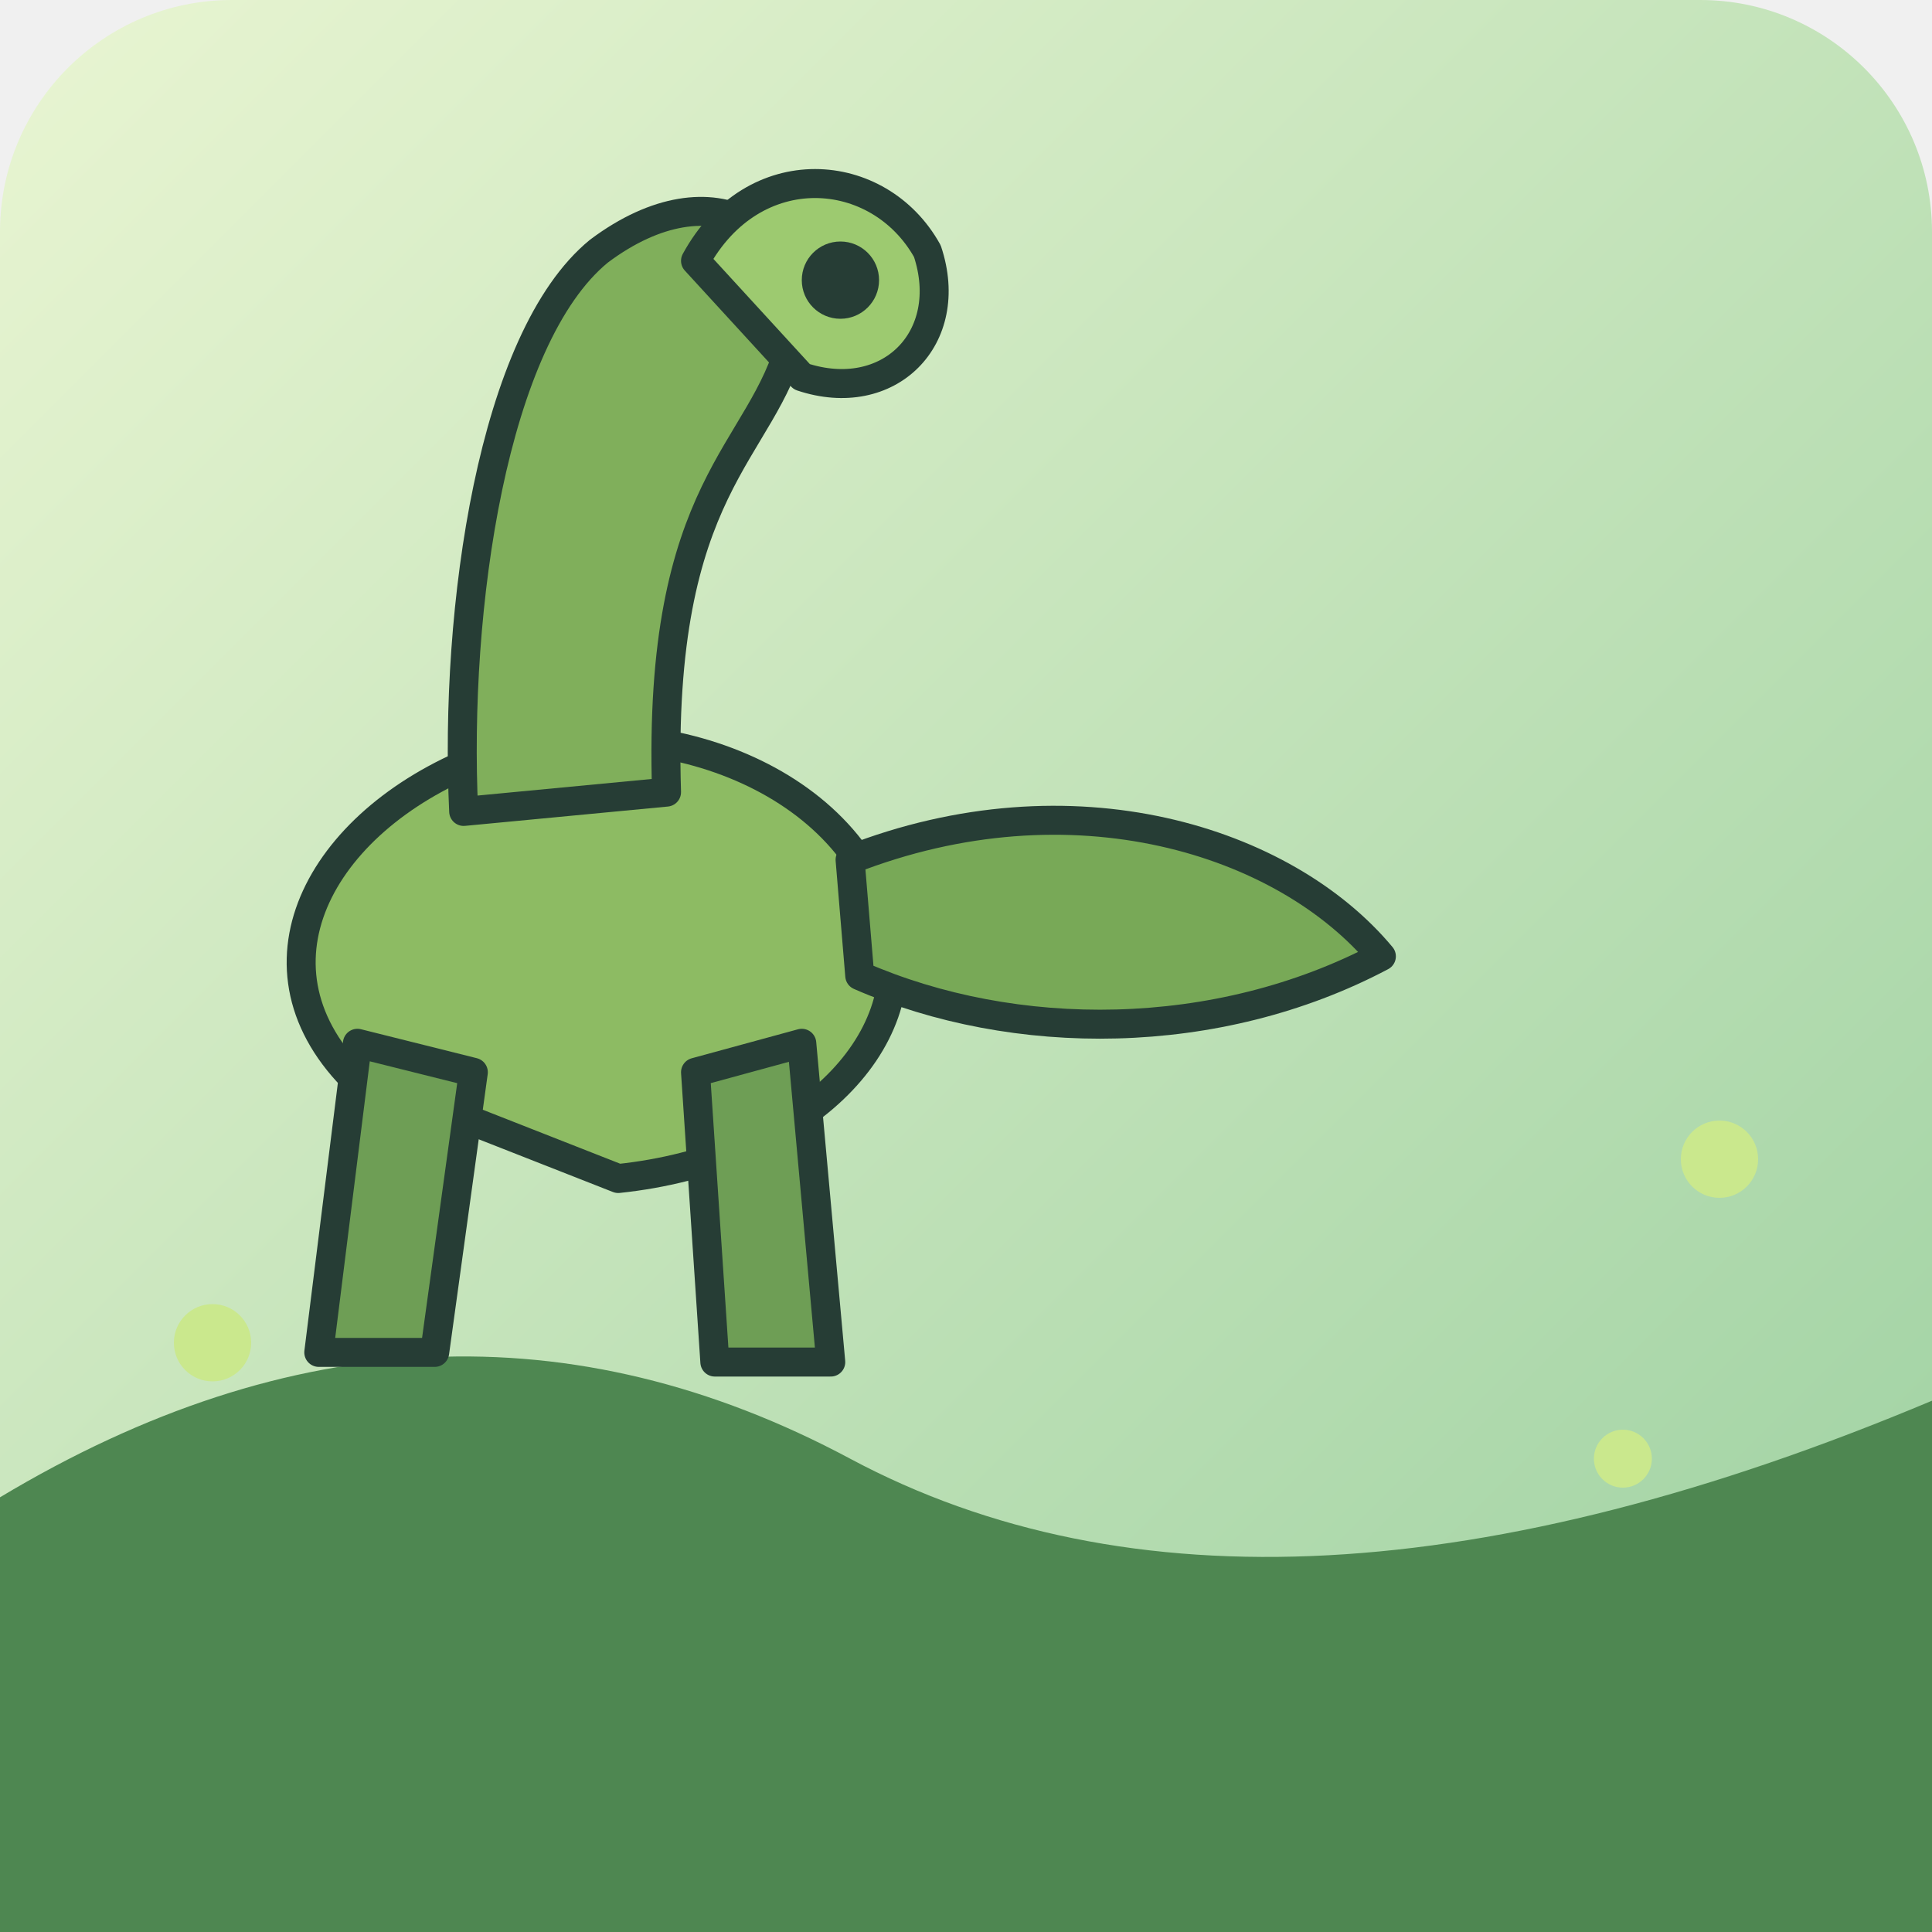
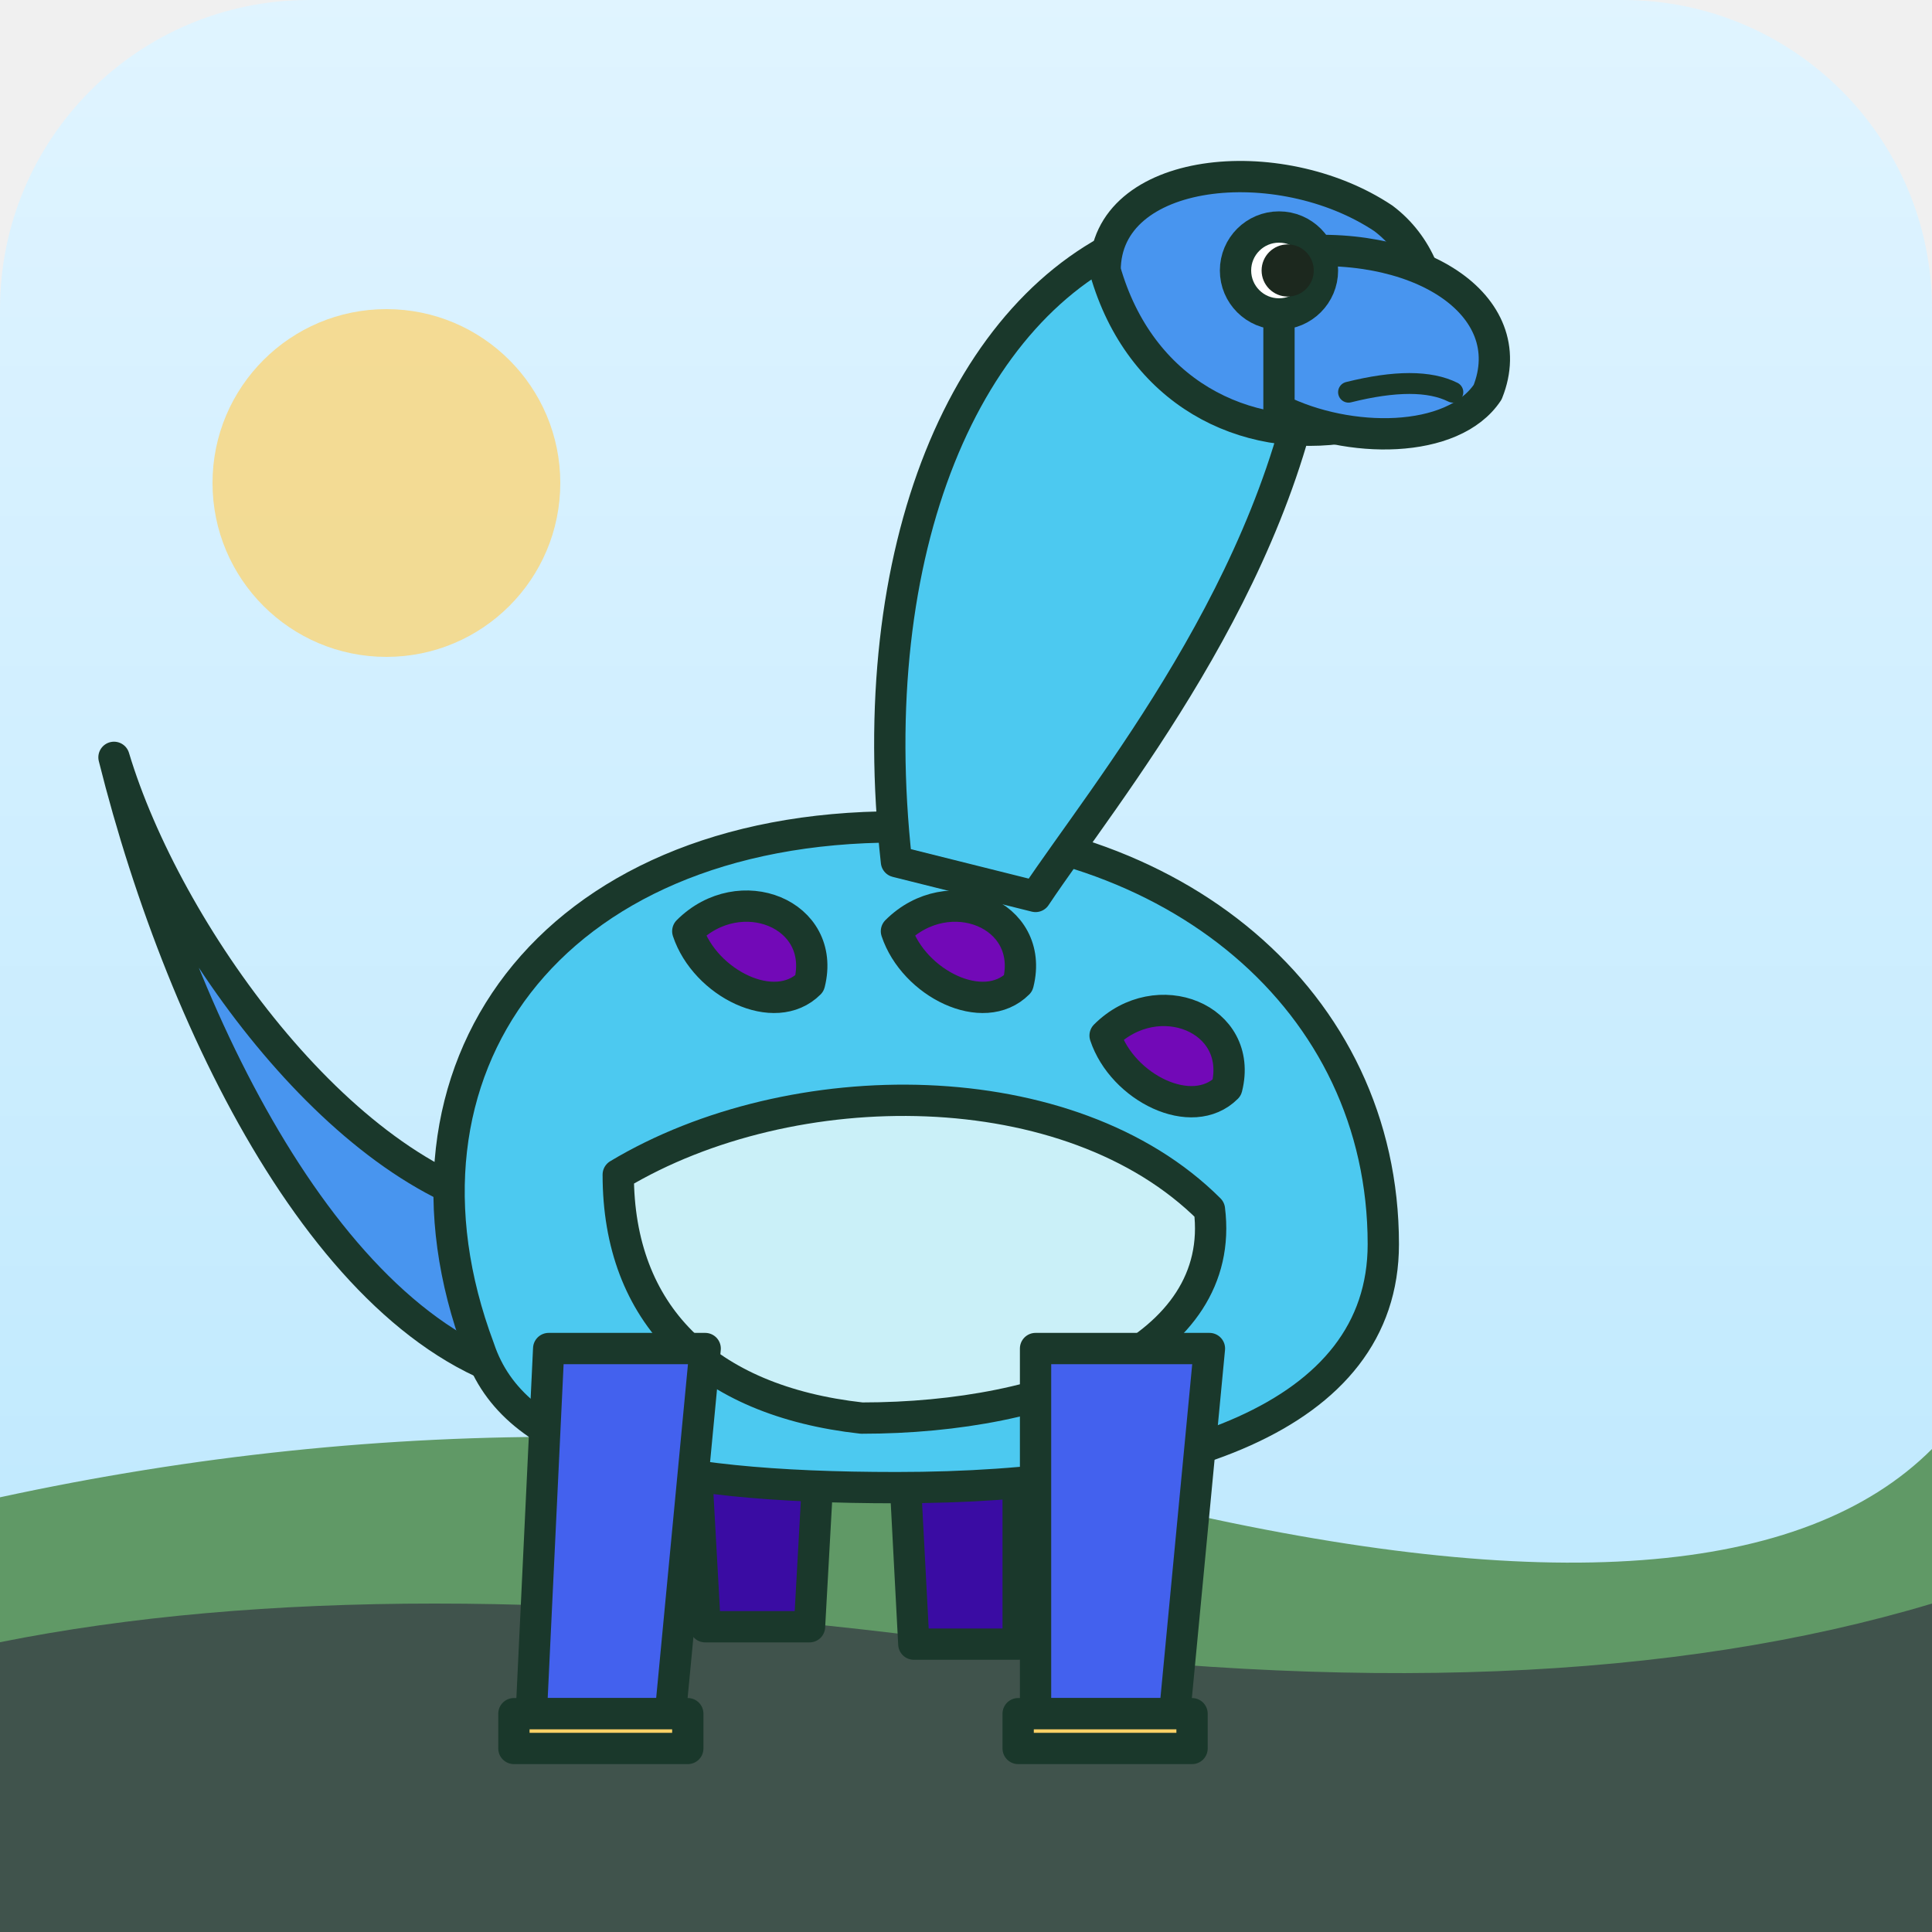
- <svg xmlns="http://www.w3.org/2000/svg" viewBox="0 0 200 200" role="img" aria-label="브라키오사우루스 색칠 그림">
+ <svg xmlns="http://www.w3.org/2000/svg" viewBox="0 0 200 200" role="img" aria-labelledby="title desc">
  <defs>
-     <linearGradient id="bg" y2="1">
-       <stop stop-color="#e9f5d2" />
-       <stop offset="1" stop-color="#9bd0a0" />
+     <linearGradient id="sky-brachio" x1="0" y1="0" x2="0" y2="1">
+       <stop offset="0" stop-color="#e0f4ff" />
+       <stop offset="1" stop-color="#b9e7fe" />
    </linearGradient>
  </defs>
-   <rect width="200" height="200" rx="24" fill="url(#bg)" />
-   <path d="M0 155 Q45 128 88 151 T200 145 V200 H0Z" fill="#4e8751" />
-   <g stroke="#263d35" stroke-width="3" stroke-linejoin="round">
-     <path d="M36 111 C25 99 34 84 51 78 C67 73 88 80 92 96 C95 108 83 120 64 122Z" fill="#8dbb63" />
-     <path d="M48 84 C47 63 51 35 62 26 C74 17 84 24 82 35 C79 47 68 50 69 82Z" fill="#80af5b" />
-     <path d="M72 27 C78 16 91 17 96 26 C99 35 92 42 83 39Z" fill="#9dca70" />
-     <path d="M37 108 L33 140 L45 140 L49 111Z" fill="#6e9e55" />
-     <path d="M72 111 L74 141 L86 141 L83 108Z" fill="#6e9e55" />
-     <path d="M88 89 C111 80 133 87 143 99 C126 108 105 108 89 101Z" fill="#78a957" />
-     <circle cx="87" cy="29" r="4" fill="#263d35" stroke="none" />
-   </g>
-   <g fill="#cae88d">
-     <circle cx="22" cy="139" r="4" />
-     <circle cx="168" cy="151" r="3" />
-     <circle cx="178" cy="120" r="4" />
+   <rect width="200" height="200" rx="32" fill="url(#sky-brachio)" />
+   <circle cx="40" cy="50" r="18" fill="#ffd166" opacity="0.7" />
+   <path d="M0 155 Q60 142 120 156 T200 150 V200 H0 Z" fill="#609966" />
+   <path d="M0 170 Q40 162 100 170 T200 166 V200 H0 Z" fill="#40534C" />
+   <g transform="translate(10, 10) scale(1.8)" stroke="#1a382b" stroke-width="1.8" stroke-linejoin="round" stroke-linecap="round">
+     <path d="M24 64 C14 62 4 48 1 38 C5 54 14 72 26 74 Z" fill="#4895ef" />
+     <path d="M34 70 L35 88 L41 88 L42 70 Z" fill="#3a0ca3" />
+     <path d="M46 70 L47 89 L53 89 L53 70 Z" fill="#3a0ca3" />
+     <path d="M22 72 C16 56 26 42 46 42 C62 42 74 52 74 66 C74 76 62 80 46 80 C32 80 24 78 22 72 Z" fill="#4cc9f0" />
+     <path d="M30 62 C40 56 56 56 64 64 C65 72 55 76 44 76 C35 75 30 70 30 62 Z" fill="#caf0f8" />
+     <path d="M46 44 C44 26 50 12 60 8 C64 6 70 9 70 14 C68 28 58 40 54 46 Z" fill="#4cc9f0" />
+     <path d="M58 10 C58 4 68 3 74 7 C78 10 78 17 72 19 C66 20 60 17 58 10 Z" fill="#4895ef" />
+     <path d="M68 9 C76 8 82 12 80 17 C78 20 72 20 68 18 Z" fill="#4895ef" />
+     <ellipse cx="68" cy="10" rx="2.5" ry="2.5" fill="#ffffff" />
+     <circle cx="68.5" cy="10" r="1.5" fill="#1c281e" stroke="none" />
+     <path d="M72 17 Q76 16 78 17" fill="none" stroke="#1a382b" stroke-width="1.2" />
+     <path d="M26 72 L25 93 L33 93 L35 72 Z" fill="#4361ee" />
+     <path d="M24 93 L24 95 L34 95 L34 93 Z" fill="#ffd166" />
+     <path d="M54 72 L54 93 L62 93 L64 72 Z" fill="#4361ee" />
+     <path d="M53 93 L53 95 L63 95 L63 93 Z" fill="#ffd166" />
+     <path d="M34 48 C37 45 42 47 41 51 C39 53 35 51 34 48 Z M46 48 C49 45 54 47 53 51 C51 53 47 51 46 48 Z M58 54 C61 51 66 53 65 57 C63 59 59 57 58 54 Z" fill="#7209b7" />
  </g>
</svg>
